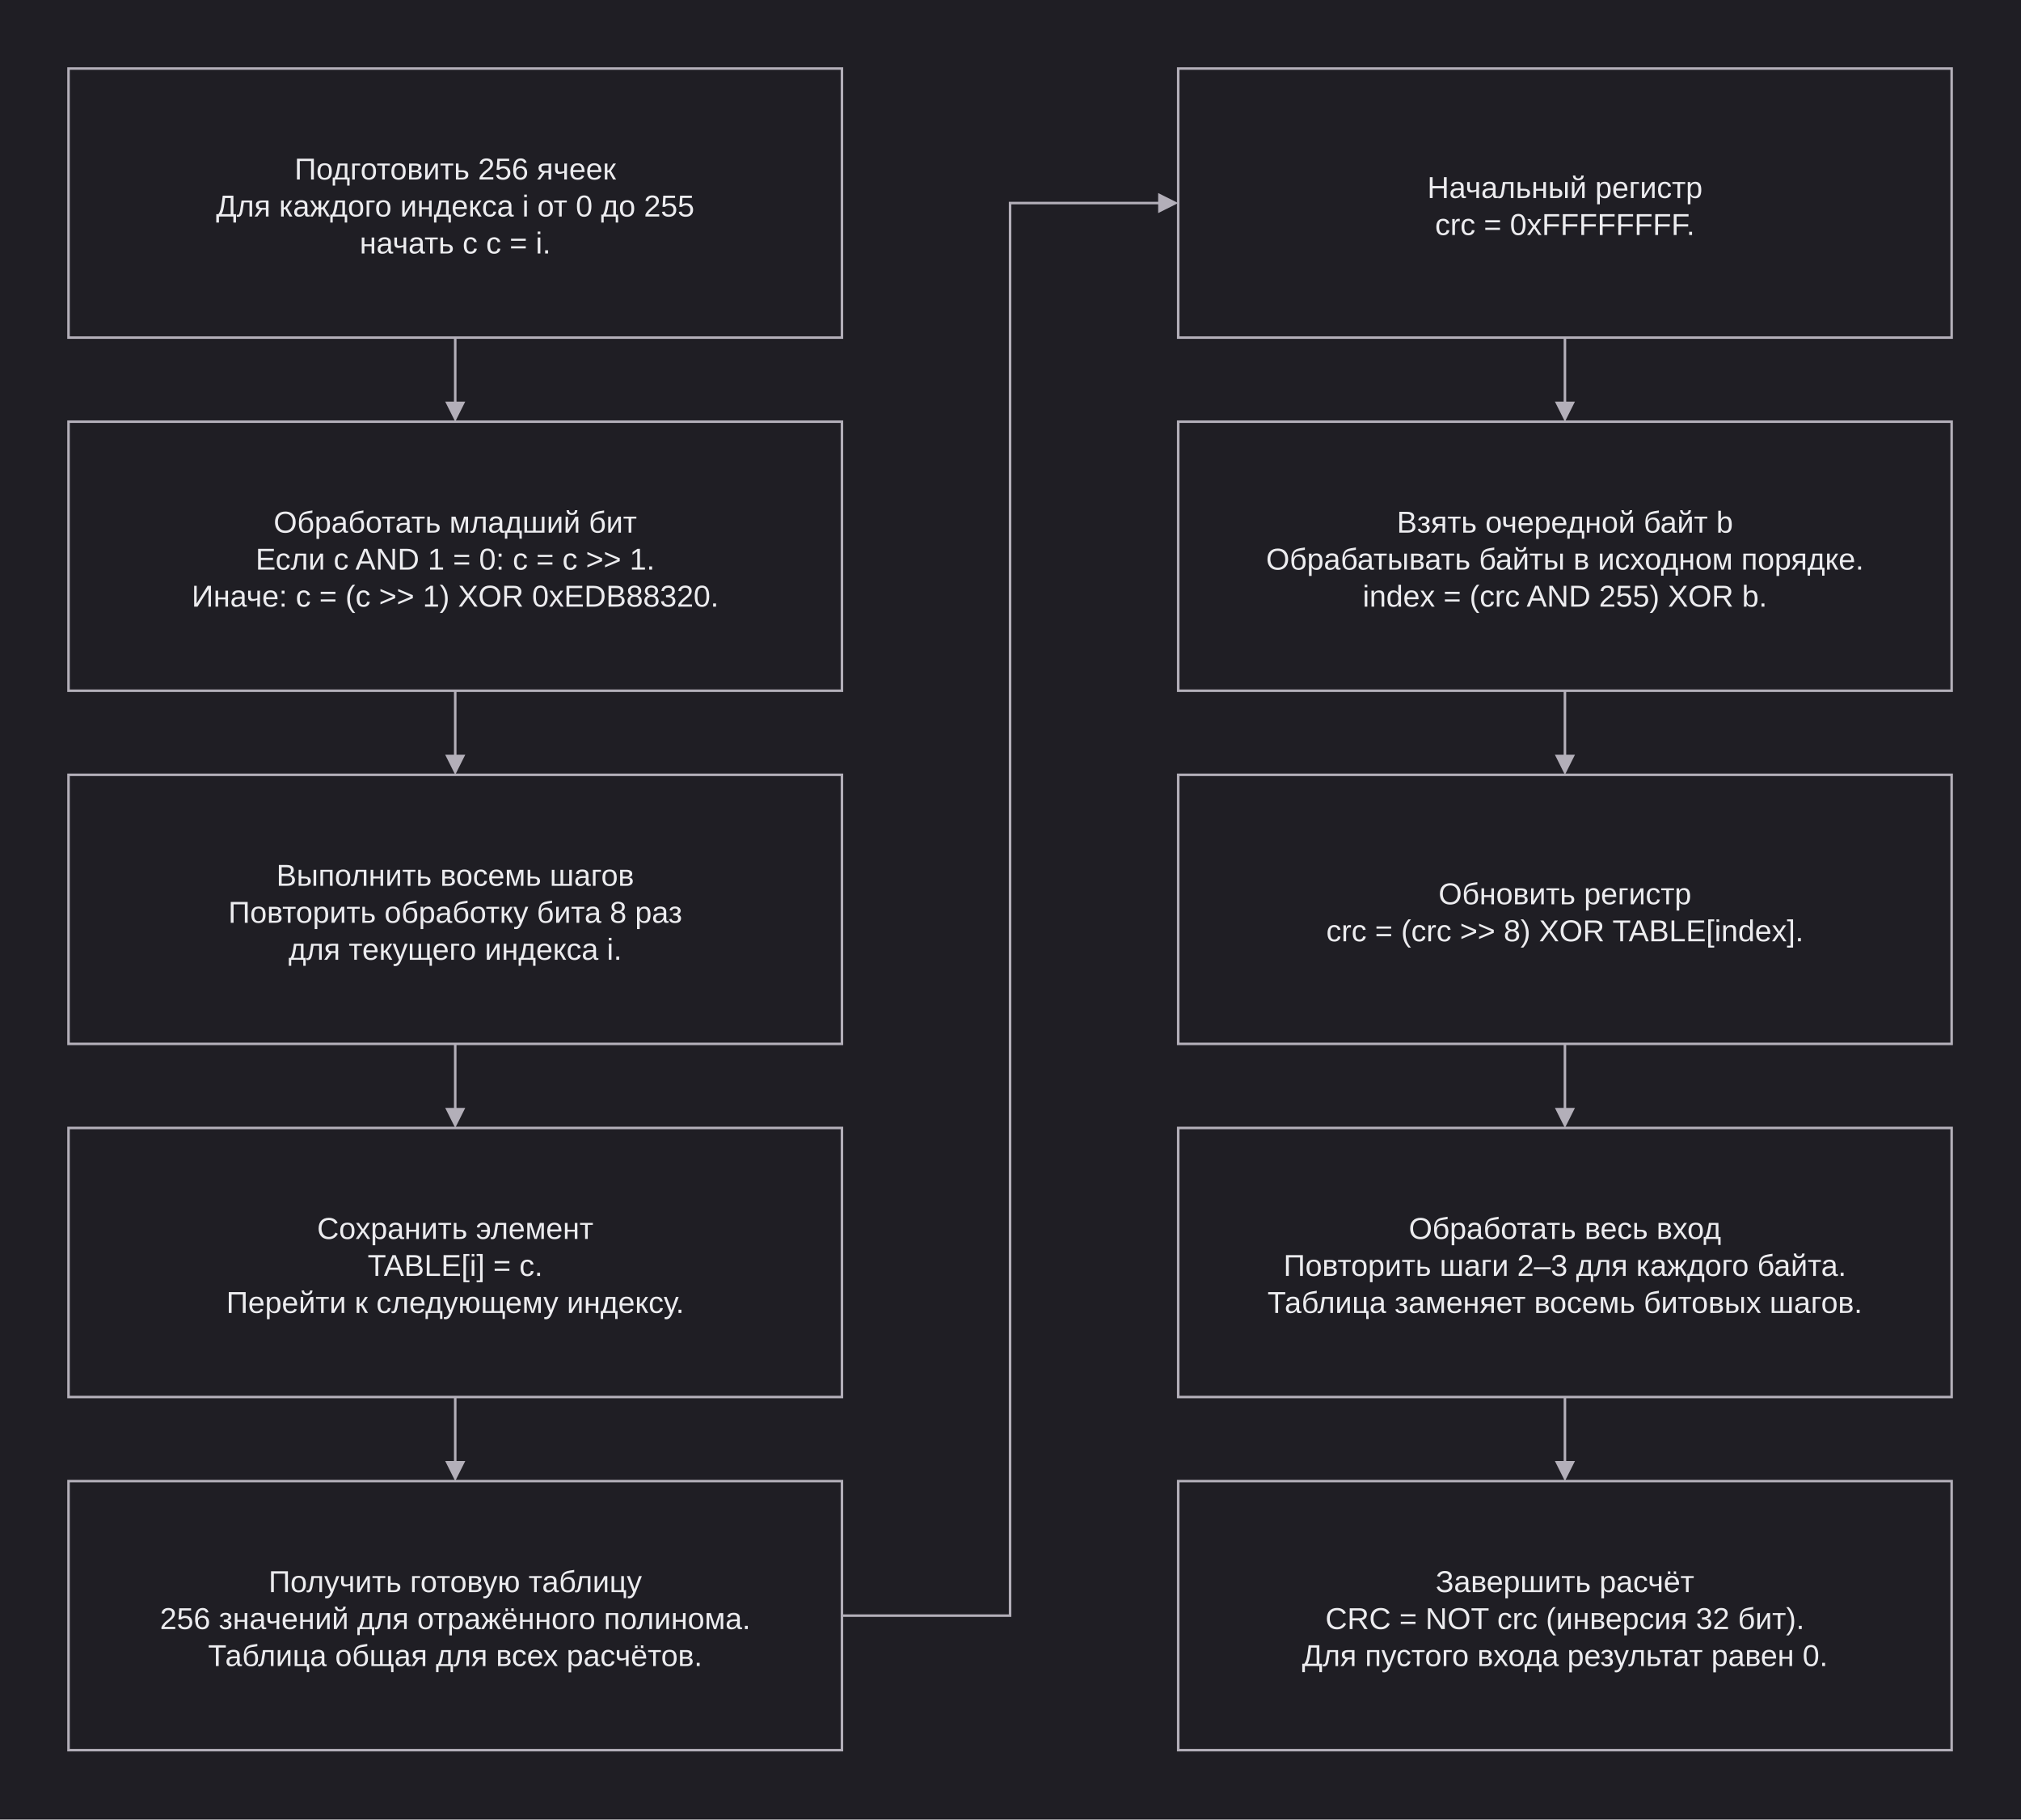
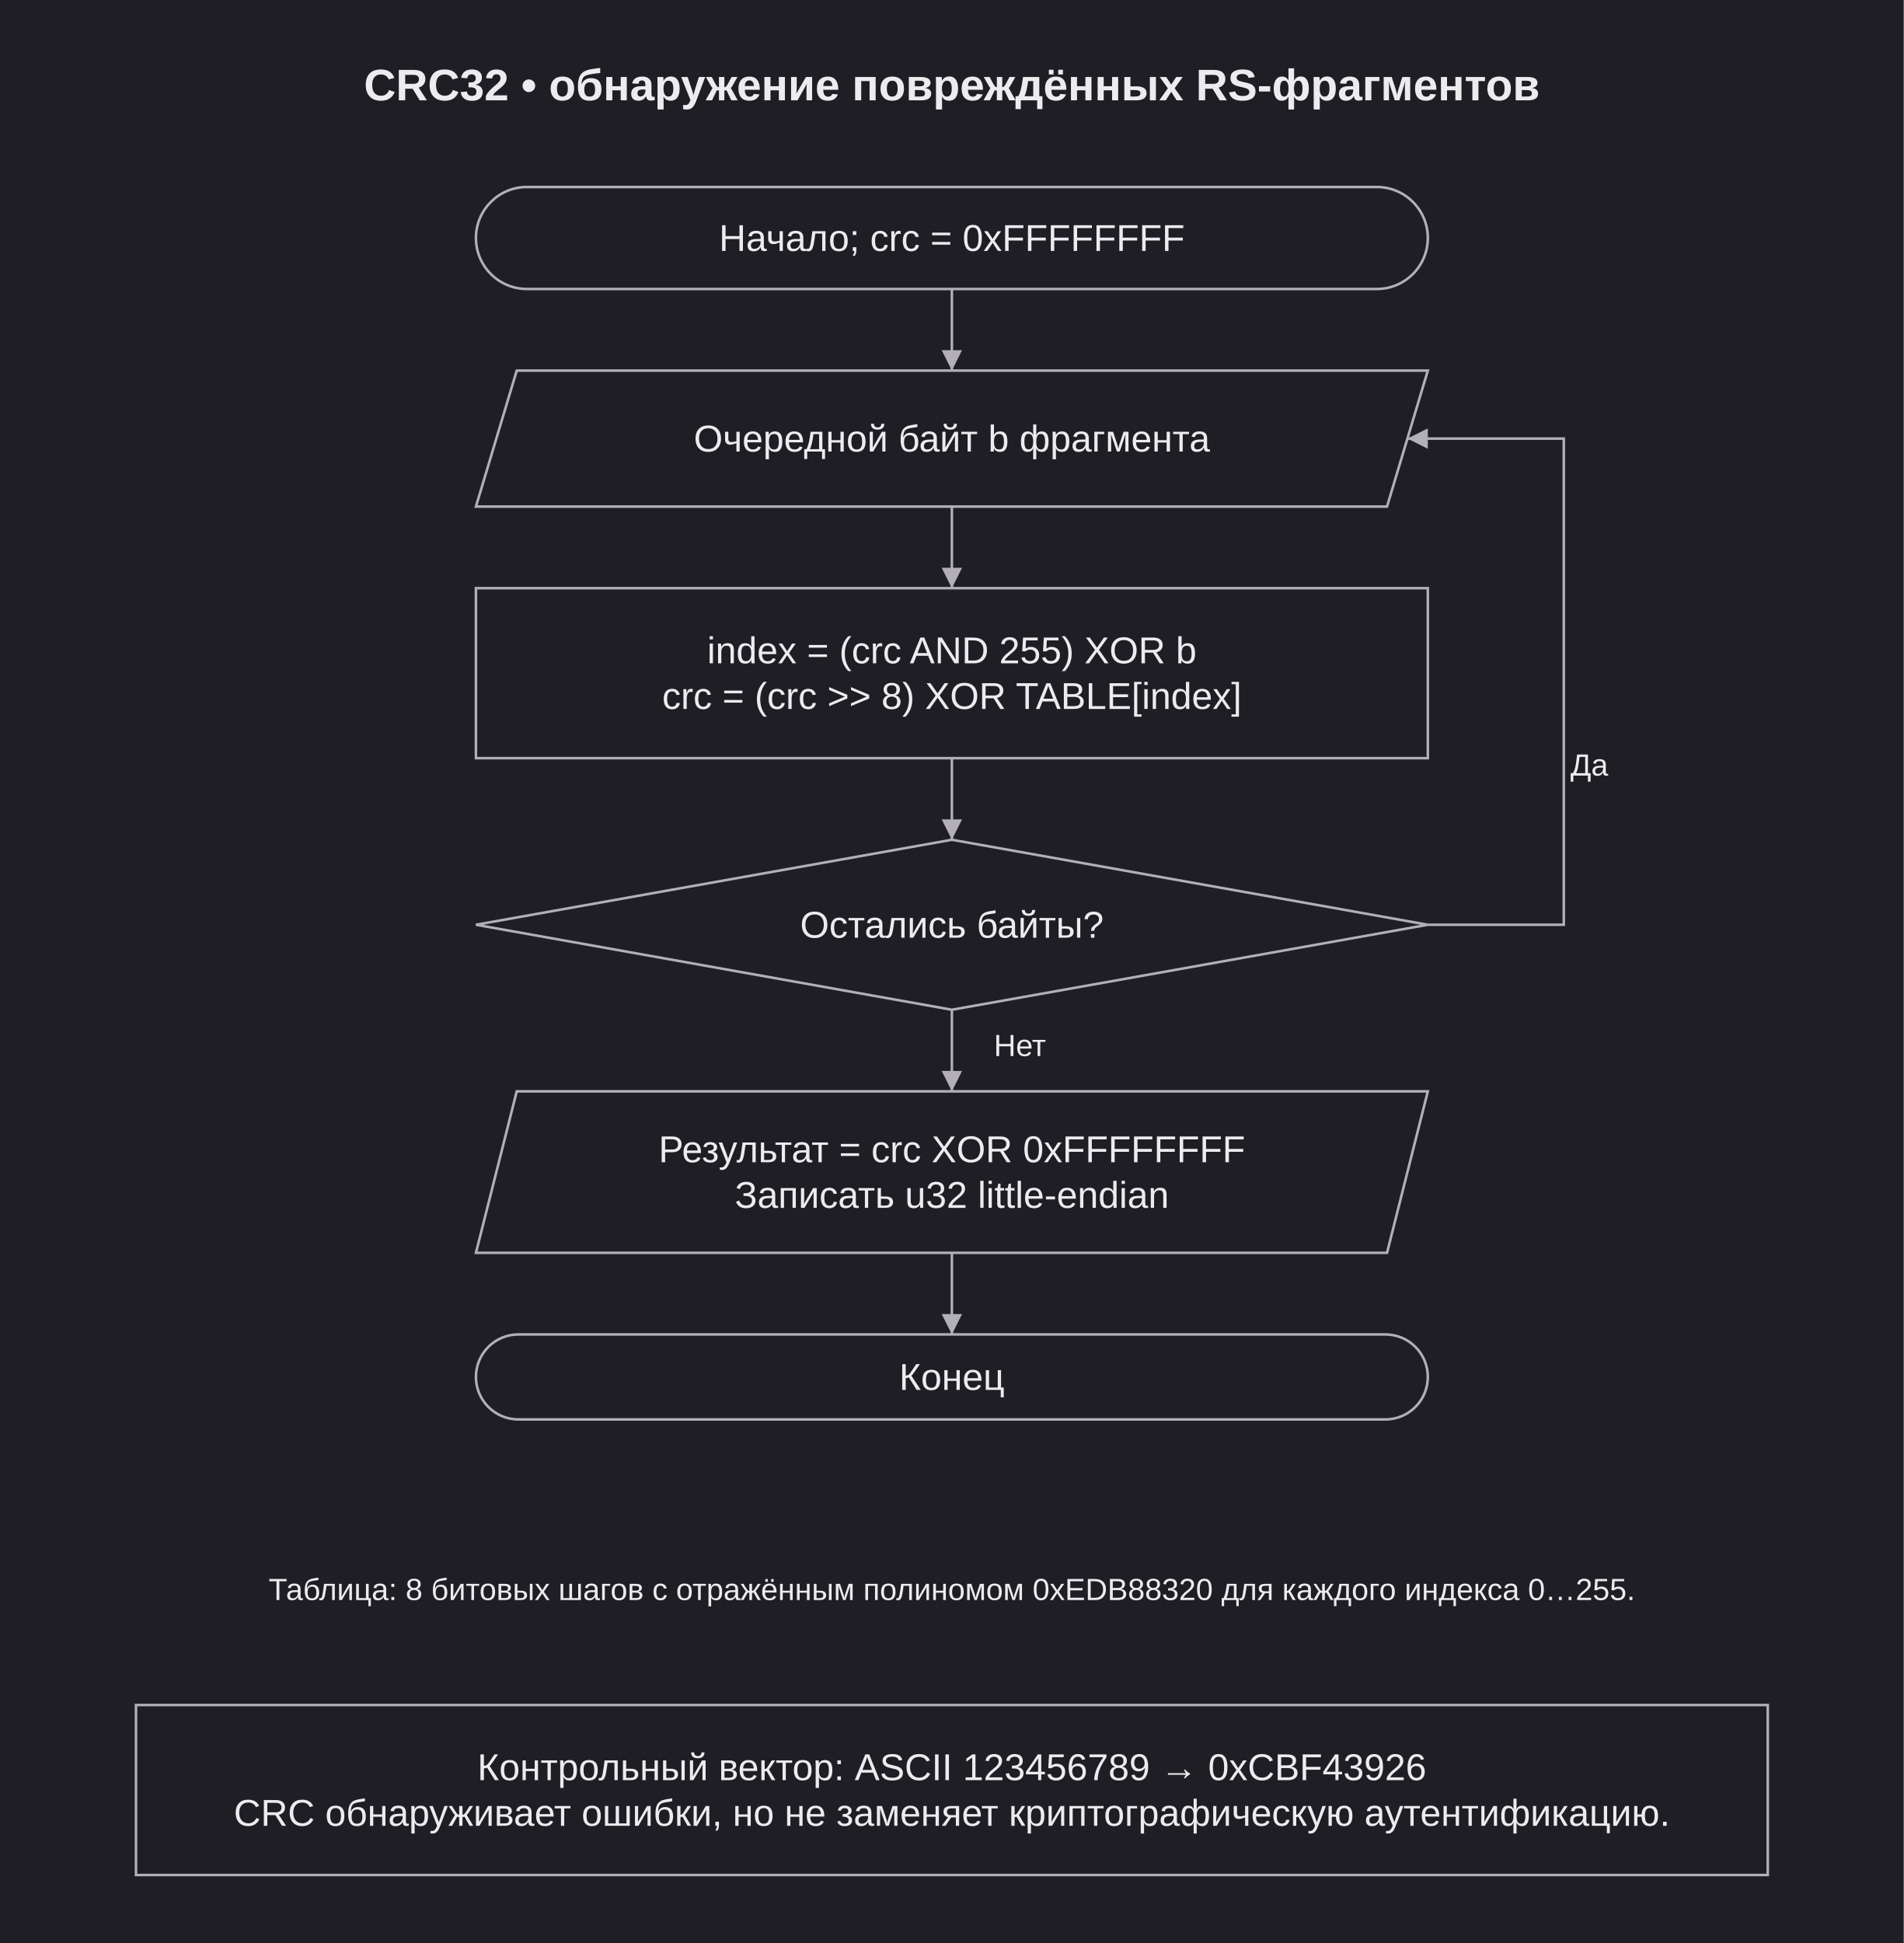
- <svg xmlns="http://www.w3.org/2000/svg" width="1202" height="1082" viewBox="0 0 1202 1082">
-   <defs />
+ <svg xmlns="http://www.w3.org/2000/svg" width="1120" height="1143" viewBox="0 0 1120 1143" role="img">
+   <defs>
+     <marker id="arrow" viewBox="0 0 10 10" refX="10" refY="5" markerWidth="8" markerHeight="8" orient="auto-start-reverse">
+       <path d="M 0 0 L 10 5 L 0 10 Z" fill="#b3afb9" />
+     </marker>
+   </defs>
  <rect width="100%" height="100%" fill="#1f1e24" />
-   <rect x="40.75" y="40.75" width="460" height="160" fill="#1f1e24" stroke="#b3afb9" stroke-width="1.5" pointer-events="none" />
-   <g fill="#ececef" font-family="Arial" pointer-events="none" text-anchor="middle" font-size="18px">
-     <text x="270.75" y="106.75">Подготовить 256 ячеек</text>
-     <text x="270.75" y="128.75">Для каждого индекса i от 0 до 255</text>
-     <text x="270.75" y="150.75">начать с c = i.</text>
-   </g>
-   <rect x="40.75" y="250.75" width="460" height="160" fill="#1f1e24" stroke="#b3afb9" stroke-width="1.5" pointer-events="none" />
-   <g fill="#ececef" font-family="Arial" pointer-events="none" text-anchor="middle" font-size="18px">
-     <text x="270.75" y="316.75">Обработать младший бит</text>
-     <text x="270.75" y="338.75">Если c AND 1 = 0: c = c &gt;&gt; 1.</text>
-     <text x="270.75" y="360.75">Иначе: c = (c &gt;&gt; 1) XOR 0xEDB88320.</text>
-   </g>
-   <rect x="40.75" y="460.75" width="460" height="160" fill="#1f1e24" stroke="#b3afb9" stroke-width="1.5" pointer-events="none" />
-   <g fill="#ececef" font-family="Arial" pointer-events="none" text-anchor="middle" font-size="18px">
-     <text x="270.75" y="526.75">Выполнить восемь шагов</text>
-     <text x="270.75" y="548.75">Повторить обработку бита 8 раз</text>
-     <text x="270.75" y="570.75">для текущего индекса i.</text>
-   </g>
-   <rect x="40.75" y="670.75" width="460" height="160" fill="#1f1e24" stroke="#b3afb9" stroke-width="1.5" pointer-events="none" />
-   <g fill="#ececef" font-family="Arial" pointer-events="none" text-anchor="middle" font-size="18px">
-     <text x="270.75" y="736.75">Сохранить элемент</text>
-     <text x="270.75" y="758.75">TABLE[i] = c.</text>
-     <text x="270.75" y="780.75">Перейти к следующему индексу.</text>
-   </g>
-   <rect x="40.75" y="880.75" width="460" height="160" fill="#1f1e24" stroke="#b3afb9" stroke-width="1.5" pointer-events="none" />
-   <g fill="#ececef" font-family="Arial" pointer-events="none" text-anchor="middle" font-size="18px">
-     <text x="270.75" y="946.75">Получить готовую таблицу</text>
-     <text x="270.75" y="968.75">256 значений для отражённого полинома.</text>
-     <text x="270.75" y="990.75">Таблица общая для всех расчётов.</text>
-   </g>
-   <rect x="700.75" y="40.75" width="460" height="160" fill="#1f1e24" stroke="#b3afb9" stroke-width="1.5" pointer-events="none" />
-   <g fill="#ececef" font-family="Arial" pointer-events="none" text-anchor="middle" font-size="18px">
-     <text x="930.75" y="117.75">Начальный регистр</text>
-     <text x="930.75" y="139.75">crc = 0xFFFFFFFF.</text>
-   </g>
-   <rect x="700.75" y="250.75" width="460" height="160" fill="#1f1e24" stroke="#b3afb9" stroke-width="1.5" pointer-events="none" />
-   <g fill="#ececef" font-family="Arial" pointer-events="none" text-anchor="middle" font-size="18px">
-     <text x="930.75" y="316.75">Взять очередной байт b</text>
-     <text x="930.75" y="338.75">Обрабатывать байты в исходном порядке.</text>
-     <text x="930.75" y="360.75">index = (crc AND 255) XOR b.</text>
-   </g>
-   <rect x="700.75" y="460.75" width="460" height="160" fill="#1f1e24" stroke="#b3afb9" stroke-width="1.5" pointer-events="none" />
-   <g fill="#ececef" font-family="Arial" pointer-events="none" text-anchor="middle" font-size="18px">
-     <text x="930.75" y="537.75">Обновить регистр</text>
-     <text x="930.75" y="559.75">crc = (crc &gt;&gt; 8) XOR TABLE[index].</text>
-   </g>
-   <rect x="700.75" y="670.75" width="460" height="160" fill="#1f1e24" stroke="#b3afb9" stroke-width="1.5" pointer-events="none" />
-   <g fill="#ececef" font-family="Arial" pointer-events="none" text-anchor="middle" font-size="18px">
-     <text x="930.75" y="736.75">Обработать весь вход</text>
-     <text x="930.75" y="758.75">Повторить шаги 2–3 для каждого байта.</text>
-     <text x="930.75" y="780.75">Таблица заменяет восемь битовых шагов.</text>
-   </g>
-   <rect x="700.75" y="880.75" width="460" height="160" fill="#1f1e24" stroke="#b3afb9" stroke-width="1.5" pointer-events="none" />
-   <g fill="#ececef" font-family="Arial" pointer-events="none" text-anchor="middle" font-size="18px">
-     <text x="930.75" y="946.75">Завершить расчёт</text>
-     <text x="930.75" y="968.75">CRC = NOT crc (инверсия 32 бит).</text>
-     <text x="930.75" y="990.75">Для пустого входа результат равен 0.</text>
-   </g>
-   <path d="M 270.75 200.75 L 270.75 239.57" fill="none" stroke="#b3afb9" stroke-width="1.5" stroke-miterlimit="10" pointer-events="none" />
-   <path d="M 270.75 249.07 L 266 239.57 L 275.5 239.57 Z" fill="#b3afb9" stroke="#b3afb9" stroke-width="1.5" stroke-miterlimit="10" pointer-events="none" />
-   <path d="M 270.75 410.75 L 270.75 449.57" fill="none" stroke="#b3afb9" stroke-width="1.5" stroke-miterlimit="10" pointer-events="none" />
-   <path d="M 270.75 459.07 L 266 449.57 L 275.5 449.57 Z" fill="#b3afb9" stroke="#b3afb9" stroke-width="1.5" stroke-miterlimit="10" pointer-events="none" />
-   <path d="M 270.75 620.75 L 270.75 659.57" fill="none" stroke="#b3afb9" stroke-width="1.5" stroke-miterlimit="10" pointer-events="none" />
-   <path d="M 270.75 669.07 L 266 659.57 L 275.5 659.57 Z" fill="#b3afb9" stroke="#b3afb9" stroke-width="1.5" stroke-miterlimit="10" pointer-events="none" />
-   <path d="M 270.75 830.75 L 270.75 869.57" fill="none" stroke="#b3afb9" stroke-width="1.5" stroke-miterlimit="10" pointer-events="none" />
-   <path d="M 270.75 879.07 L 266 869.57 L 275.5 869.57 Z" fill="#b3afb9" stroke="#b3afb9" stroke-width="1.5" stroke-miterlimit="10" pointer-events="none" />
-   <path d="M 930.75 200.75 L 930.75 239.57" fill="none" stroke="#b3afb9" stroke-width="1.5" stroke-miterlimit="10" pointer-events="none" />
-   <path d="M 930.75 249.07 L 926 239.57 L 935.5 239.57 Z" fill="#b3afb9" stroke="#b3afb9" stroke-width="1.5" stroke-miterlimit="10" pointer-events="none" />
-   <path d="M 930.75 410.75 L 930.75 449.57" fill="none" stroke="#b3afb9" stroke-width="1.5" stroke-miterlimit="10" pointer-events="none" />
-   <path d="M 930.75 459.07 L 926 449.57 L 935.5 449.57 Z" fill="#b3afb9" stroke="#b3afb9" stroke-width="1.5" stroke-miterlimit="10" pointer-events="none" />
-   <path d="M 930.75 620.75 L 930.75 659.57" fill="none" stroke="#b3afb9" stroke-width="1.5" stroke-miterlimit="10" pointer-events="none" />
-   <path d="M 930.75 669.07 L 926 659.57 L 935.5 659.57 Z" fill="#b3afb9" stroke="#b3afb9" stroke-width="1.5" stroke-miterlimit="10" pointer-events="none" />
-   <path d="M 930.75 830.75 L 930.75 869.57" fill="none" stroke="#b3afb9" stroke-width="1.5" stroke-miterlimit="10" pointer-events="none" />
-   <path d="M 930.75 879.07 L 926 869.57 L 935.5 869.57 Z" fill="#b3afb9" stroke="#b3afb9" stroke-width="1.5" stroke-miterlimit="10" pointer-events="none" />
-   <path d="M 500.75 960.75 L 600.75 960.75 L 600.75 120.75 L 689.57 120.75" fill="none" stroke="#b3afb9" stroke-width="1.5" stroke-miterlimit="10" pointer-events="none" />
-   <path d="M 699.07 120.75 L 689.57 125.5 L 689.57 116 Z" fill="#b3afb9" stroke="#b3afb9" stroke-width="1.5" stroke-miterlimit="10" pointer-events="none" />
+   <path d="M560 170 L560 218" fill="none" stroke="#b3afb9" stroke-width="1.5" marker-end="url(#arrow)" />
+   <path d="M560 298 L560 346" fill="none" stroke="#b3afb9" stroke-width="1.5" marker-end="url(#arrow)" />
+   <path d="M560 446 L560 494" fill="none" stroke="#b3afb9" stroke-width="1.5" marker-end="url(#arrow)" />
+   <path d="M560 594 L560 642" fill="none" stroke="#b3afb9" stroke-width="1.5" marker-end="url(#arrow)" />
+   <path d="M560 737 L560 785" fill="none" stroke="#b3afb9" stroke-width="1.5" marker-end="url(#arrow)" />
+   <path d="M840 544 L920 544 L920 258 L828 258" fill="none" stroke="#b3afb9" stroke-width="1.5" marker-end="url(#arrow)" />
+   <text x="560" y="50" text-anchor="middle" dominant-baseline="central" font-family="Arial, sans-serif" font-size="26" fill="#ececef" font-weight="700">CRC32 • обнаружение повреждённых RS-фрагментов</text>
+   <rect x="280" y="110" width="560" height="60" rx="30.0" fill="#1f1e24" stroke="#b3afb9" stroke-width="1.5" />
+   <text x="560" y="140" text-anchor="middle" dominant-baseline="central" font-family="Arial, sans-serif" font-size="22" fill="#ececef">Начало; crc = 0xFFFFFFFF</text>
+   <path d="M 304 218 H 840 L 816 298 H 280 Z" fill="#1f1e24" stroke="#b3afb9" stroke-width="1.5" />
+   <text x="560" y="258" text-anchor="middle" dominant-baseline="central" font-family="Arial, sans-serif" font-size="22" fill="#ececef">Очередной байт b фрагмента</text>
+   <rect x="280" y="346" width="560" height="100" fill="#1f1e24" stroke="#b3afb9" stroke-width="1.5" />
+   <text x="560" y="382.58" text-anchor="middle" dominant-baseline="central" font-family="Arial, sans-serif" font-size="22" fill="#ececef">index = (crc AND 255) XOR b</text>
+   <text x="560" y="409.42" text-anchor="middle" dominant-baseline="central" font-family="Arial, sans-serif" font-size="22" fill="#ececef">crc = (crc &gt;&gt; 8) XOR TABLE[index]</text>
+   <path d="M 560.0 494 L 840 544.0 L 560.0 594 L 280 544.0 Z" fill="#1f1e24" stroke="#b3afb9" stroke-width="1.5" />
+   <text x="560" y="544" text-anchor="middle" dominant-baseline="central" font-family="Arial, sans-serif" font-size="22" fill="#ececef">Остались байты?</text>
+   <path d="M 304 642 H 840 L 816 737 H 280 Z" fill="#1f1e24" stroke="#b3afb9" stroke-width="1.5" />
+   <text x="560" y="676.08" text-anchor="middle" dominant-baseline="central" font-family="Arial, sans-serif" font-size="22" fill="#ececef">Результат = crc XOR 0xFFFFFFFF</text>
+   <text x="560" y="702.92" text-anchor="middle" dominant-baseline="central" font-family="Arial, sans-serif" font-size="22" fill="#ececef">Записать u32 little-endian</text>
+   <rect x="280" y="785" width="560" height="50" rx="25.0" fill="#1f1e24" stroke="#b3afb9" stroke-width="1.5" />
+   <text x="560" y="810" text-anchor="middle" dominant-baseline="central" font-family="Arial, sans-serif" font-size="22" fill="#ececef">Конец</text>
+   <text x="935" y="450" text-anchor="middle" dominant-baseline="central" font-family="Arial, sans-serif" font-size="18" fill="#ececef">Да</text>
+   <text x="600" y="615" text-anchor="middle" dominant-baseline="central" font-family="Arial, sans-serif" font-size="18" fill="#ececef">Нет</text>
+   <text x="560" y="935" text-anchor="middle" dominant-baseline="central" font-family="Arial, sans-serif" font-size="18" fill="#ececef">Таблица: 8 битовых шагов с отражённым полиномом 0xEDB88320 для каждого индекса 0…255.</text>
+   <rect x="80" y="1003" width="960" height="100" fill="#1f1e24" stroke="#b3afb9" stroke-width="1.5" />
+   <text x="560" y="1039.58" text-anchor="middle" dominant-baseline="central" font-family="Arial, sans-serif" font-size="22" fill="#ececef">Контрольный вектор: ASCII 123456789 → 0xCBF43926</text>
+   <text x="560" y="1066.42" text-anchor="middle" dominant-baseline="central" font-family="Arial, sans-serif" font-size="22" fill="#ececef">CRC обнаруживает ошибки, но не заменяет криптографическую аутентификацию.</text>
</svg>
